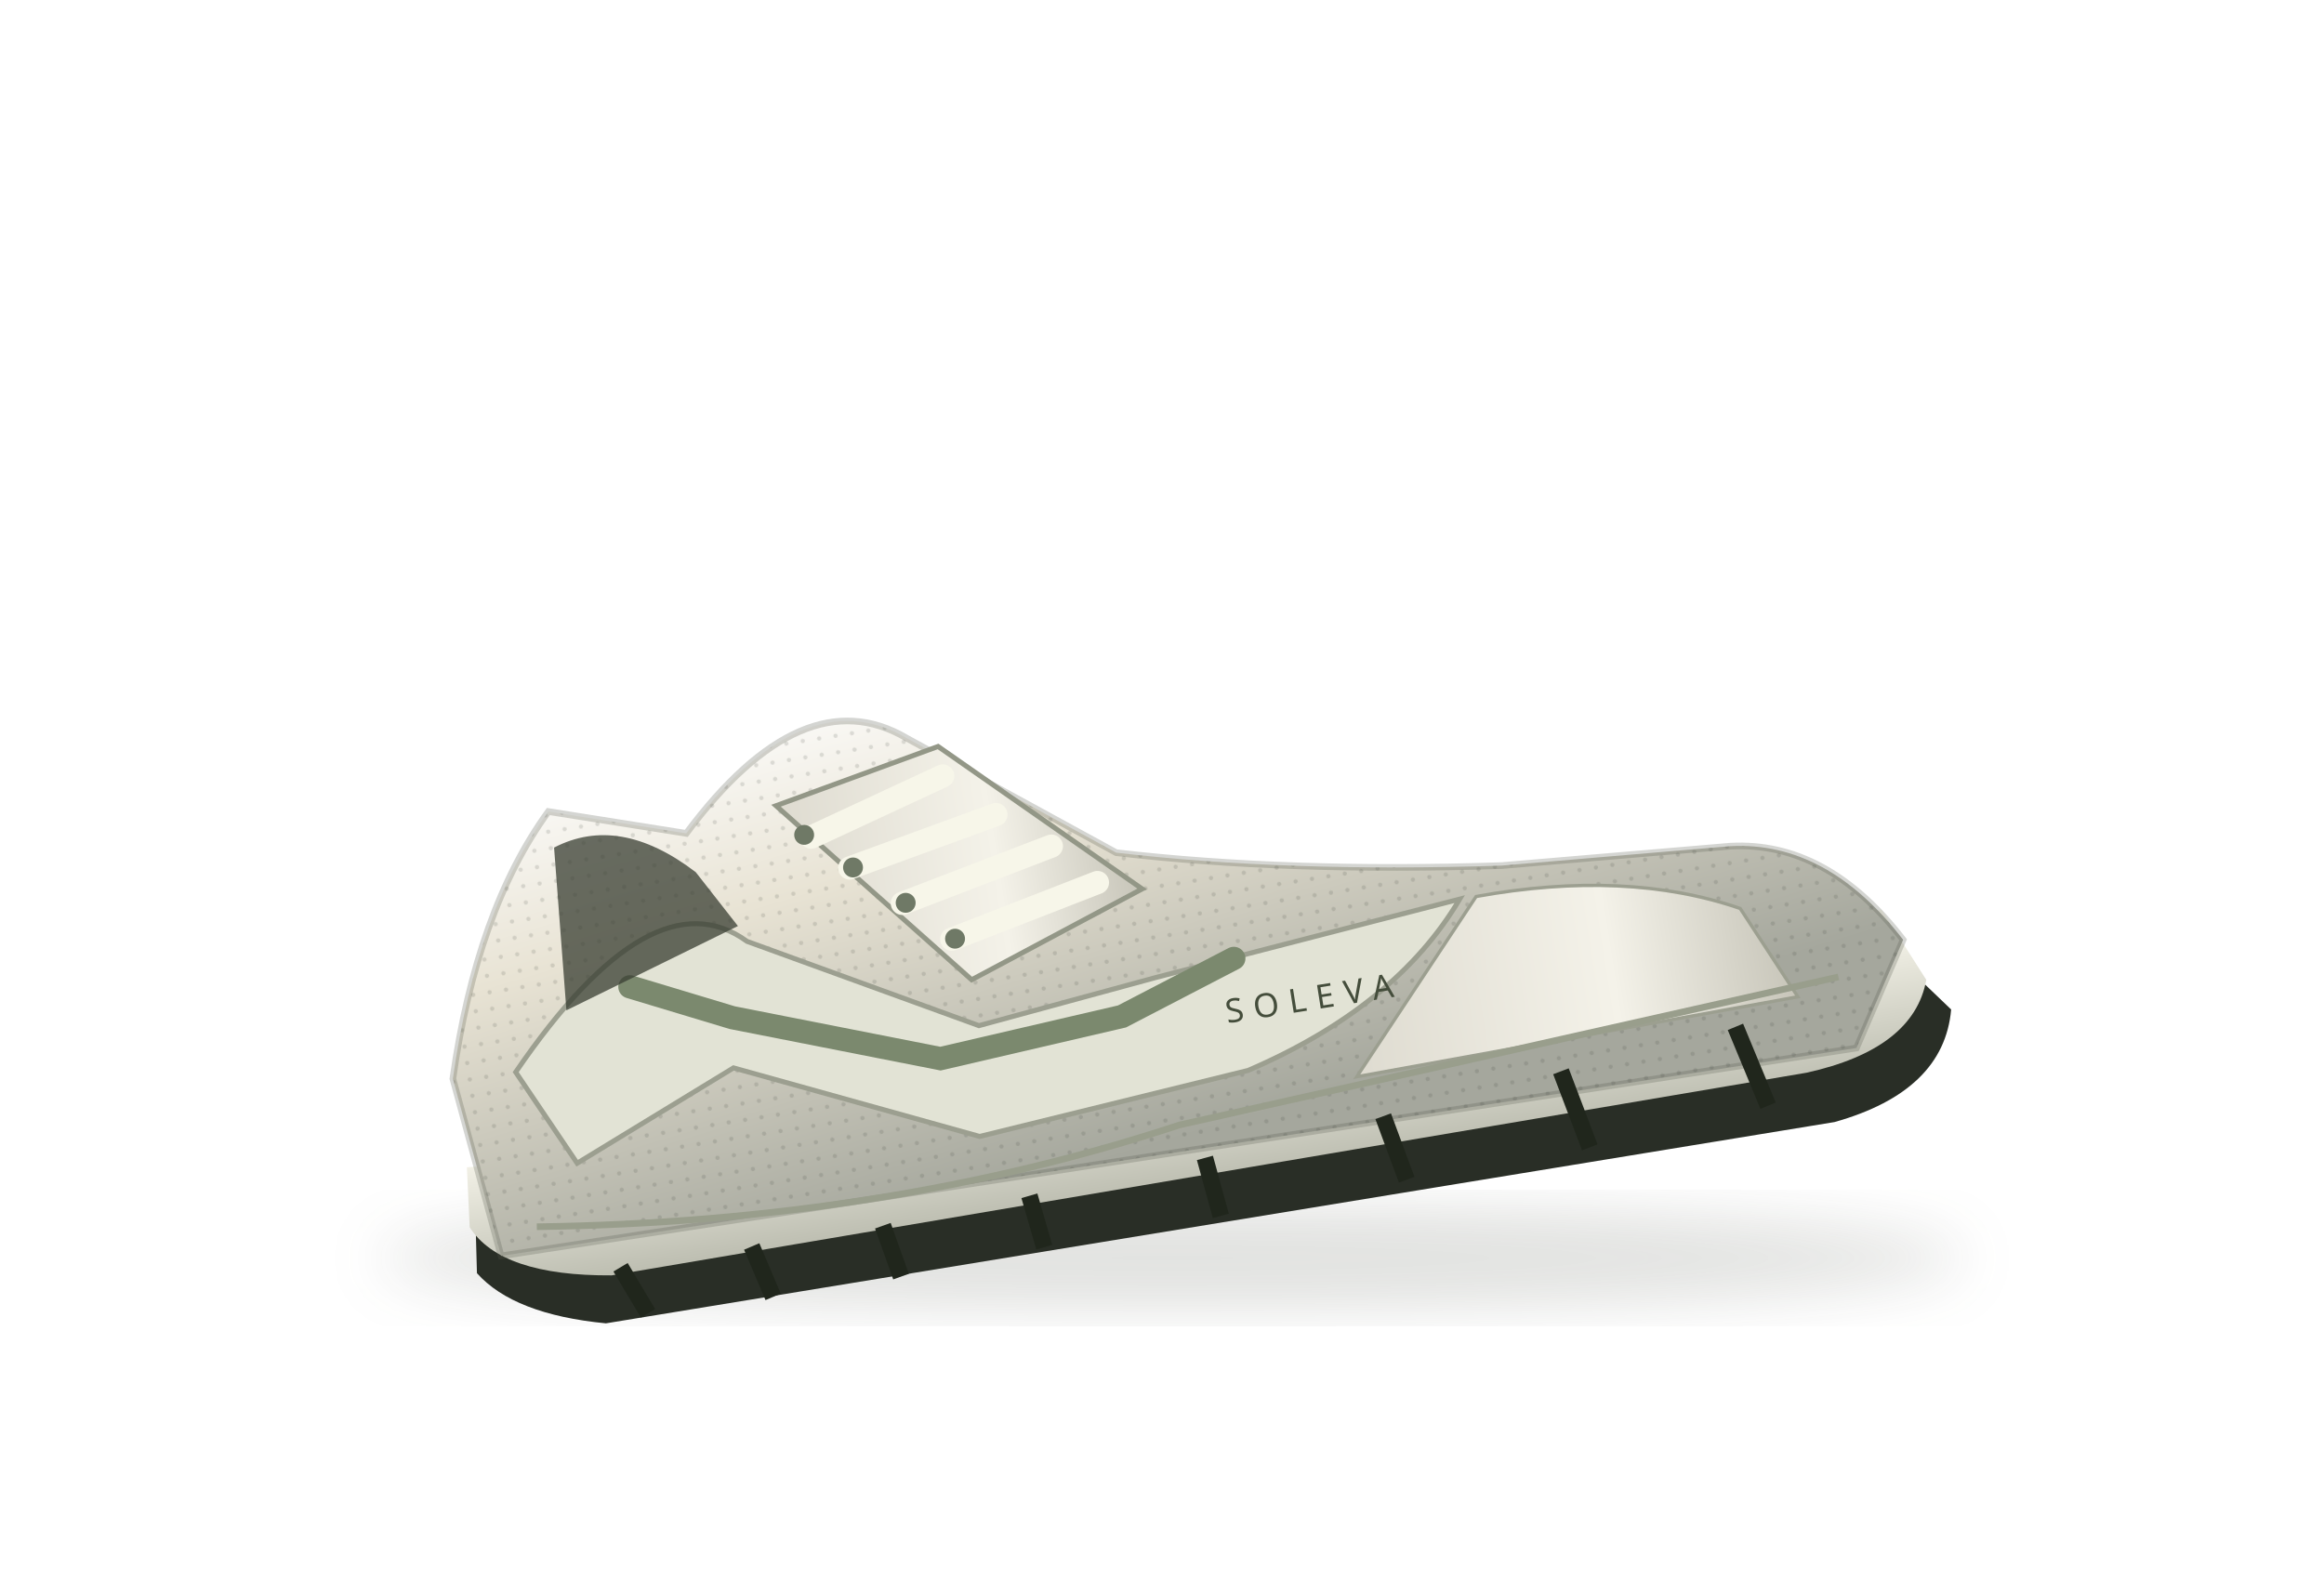
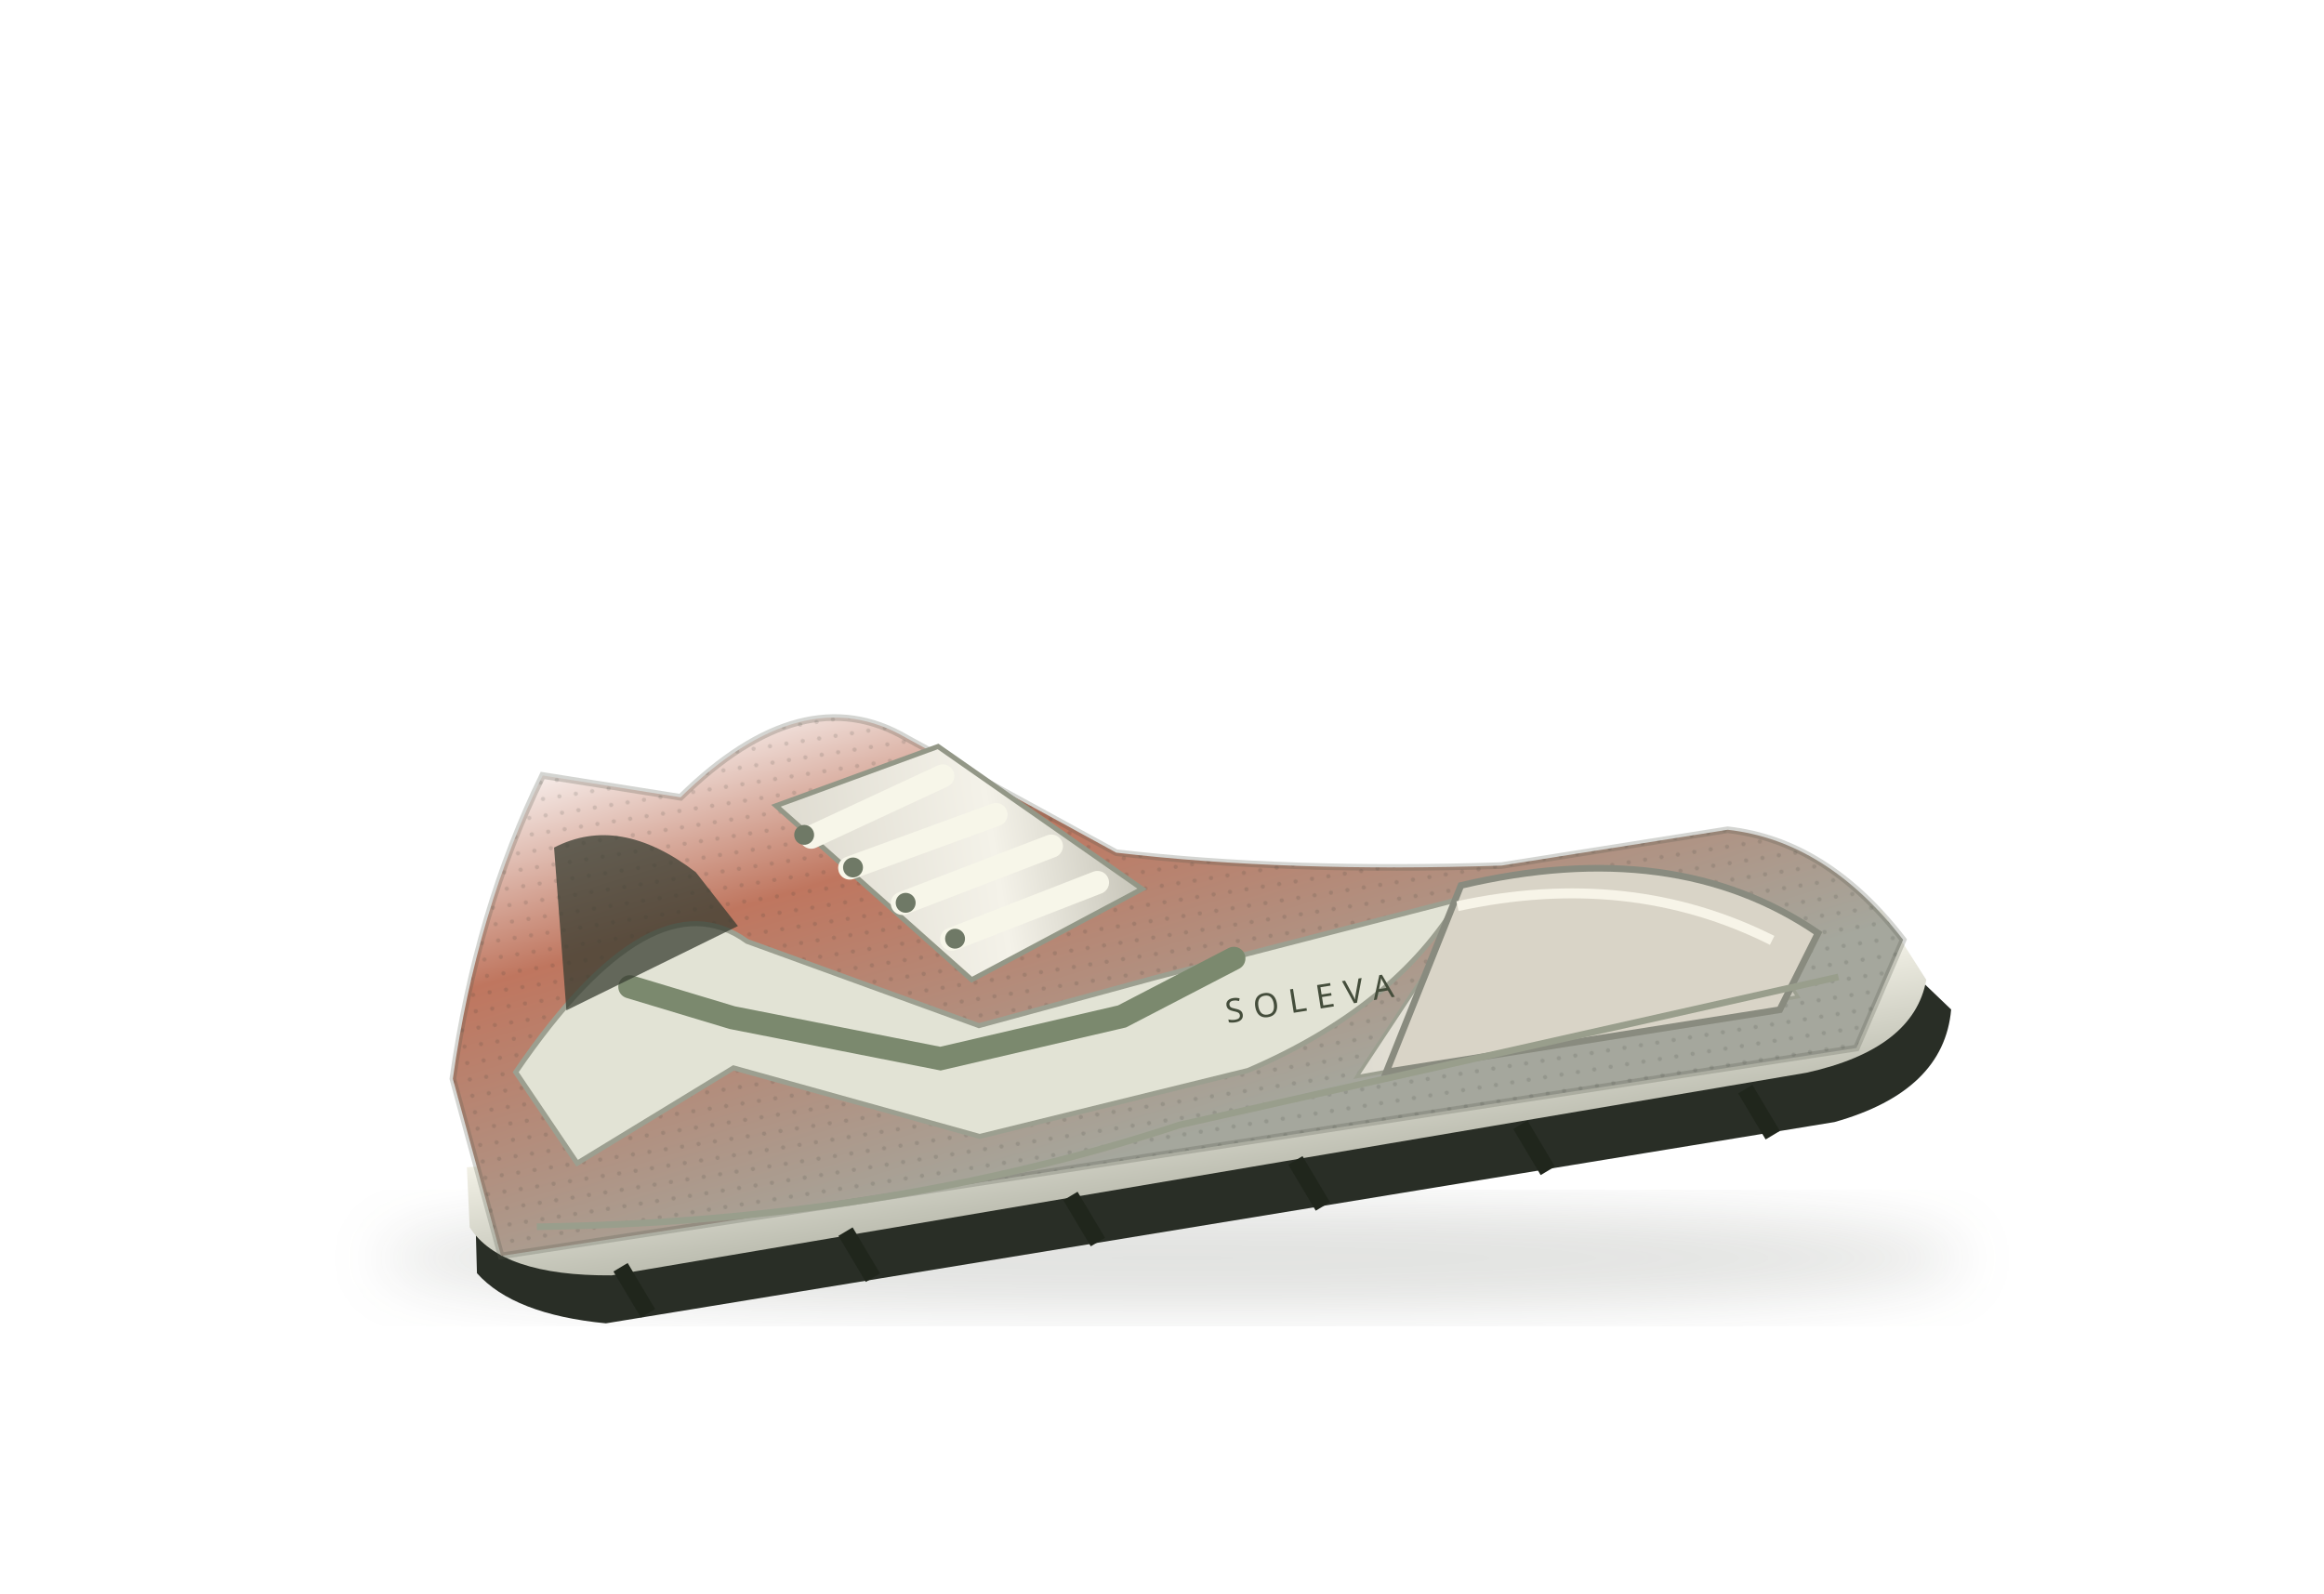
<svg xmlns="http://www.w3.org/2000/svg" viewBox="0 0 700 480">
  <defs>
    <linearGradient id="u" x1="0" y1="0" x2="0.4" y2="1">
      <stop stop-color="#ffffff" />
-       <stop offset=".38" stop-color="#e8e3d4" />
+       <stop offset=".38" stop-color="#bf765f" />
      <stop offset="1" stop-color="#a5a79d" />
    </linearGradient>
    <linearGradient id="s" x2="0" y2="1">
      <stop stop-color="#fffdf3" />
      <stop offset="1" stop-color="#bdbeb1" />
    </linearGradient>
    <linearGradient id="p">
      <stop stop-color="#dedbd0" />
      <stop offset=".6" stop-color="#f4f2e9" />
      <stop offset="1" stop-color="#c7c5b9" />
    </linearGradient>
    <pattern id="mesh" width="5" height="5" patternUnits="userSpaceOnUse">
      <circle cx="2" cy="2" r=".65" fill="#343830" opacity=".2" />
    </pattern>
    <filter id="blur">
      <feGaussianBlur stdDeviation="9" />
    </filter>
  </defs>
  <ellipse cx="353" cy="379" rx="239" ry="17" fill="#3b4032" opacity=".15" filter="url(#blur)" />
  <g transform="rotate(-9 350 280)">
    <path d="M133 327 Q252 343 344 335 L562 316 L581 341 Q575 365 541 369 L166 371 Q139 364 130 350Z" fill="#292e26" />
    <path d="M132 318 Q240 329 337 320 L565 308 L575 331 Q568 351 535 353 L170 357 Q137 352 130 336Z" fill="url(#s)" />
-     <path d="M132 291 Q147 242 173 216 L213 229 Q255 188 283 211 L340 255 Q390 269 454 277 L523 282 Q552 285 570 318 L551 348 L138 346 Z" fill="url(#u)" stroke="#555b4c" stroke-opacity=".25" stroke-width="2" />
-     <path d="M132 291 Q147 242 173 216 L213 229 Q255 188 283 211 L340 255 Q390 269 454 277 L523 282 Q552 285 570 318 L551 348 L138 346 Z" fill="url(#mesh)" opacity=".7" />
+     <path d="M132 291 Q147 242 173 205 L213 218 Q255 188 283 211 L340 255 Q390 269 454 277 L523 277 Q552 285 570 318 L551 348 L138 346 Z" fill="url(#u)" stroke="#555b4c" stroke-opacity=".25" stroke-width="2" />
+     <path d="M132 291 Q147 242 173 205 L213 218 Q255 188 283 211 L340 255 Q390 269 454 277 L523 277 Q552 285 570 318 L551 348 L138 346 Z" fill="url(#mesh)" opacity=".7" />
    <path d="M151 292 Q201 239 226 264 L291 300 L346 294 L440 285 Q416 314 369 326 L286 333 L216 301 L165 322Z" fill="#e2e3d5" stroke="#9c9f90" stroke-width="1.5" />
    <path d="M189 272L218 286 L278 308 L334 304 L370 292" fill="none" stroke="#7b896e" stroke-width="7" stroke-linecap="round" />
    <path d="M445 285 Q491 284 523 301L536 330 L401 333Z" fill="url(#p)" stroke="#9c9f90" stroke-width="1" />
+     <path d="M441 281Q507 276 545 312L530 333L410 333Z" fill="#d9d4c7" stroke="#898b7f" stroke-width="2" />
+     <path d="M439 287Q492 284 531 312" fill="none" stroke="#f7f4e8" stroke-width="3" />
    <path d="M173 227Q194 220 214 241L224 259L169 276Z" fill="#383d32" opacity=".75" />
    <path d="M241 225L292 215L346 267L291 286Z" fill="url(#p)" stroke="#939787" stroke-width="1.5" />
    <g stroke="#f7f6e9" stroke-width="7" stroke-linecap="round">
      <path d="M250 236L292 224M260 247L306 238M274 260L321 250M287 273L333 263" />
    </g>
    <g fill="#6f7966">
      <circle cx="248" cy="235" r="3" />
      <circle cx="261" cy="247" r="3" />
      <circle cx="275" cy="260" r="3" />
      <circle cx="288" cy="273" r="3" />
    </g>
    <path d="M150 339Q254 354 346 339L549 326" fill="none" stroke="#999e8c" stroke-width="2" />
-     <g stroke="#20261c" stroke-width="5">
-       <path d="M173 355L179 370M213 355L217 371M253 355L256 371M298 353L300 369M352 350L354 368M407 346L411 366M462 341L467 365M516 336L522 361" />
-     </g>
+     <path d="M173 355L179 370" stroke="#20261c" stroke-width="5" />
+     <path d="M241.6 355L247.6 370" stroke="#20261c" stroke-width="5" />
+     <path d="M310.2 355L316.2 370" stroke="#20261c" stroke-width="5" />
+     <path d="M378.8 355L384.8 370" stroke="#20261c" stroke-width="5" />
+     <path d="M447.4 355L453.4 370" stroke="#20261c" stroke-width="5" />
+     <path d="M516 355L522 370" stroke="#20261c" stroke-width="5" />
    <text x="365" y="311" fill="#444d3b" font-family="sans-serif" font-size="10" letter-spacing="3">SOLEVA</text>
  </g>
</svg>
